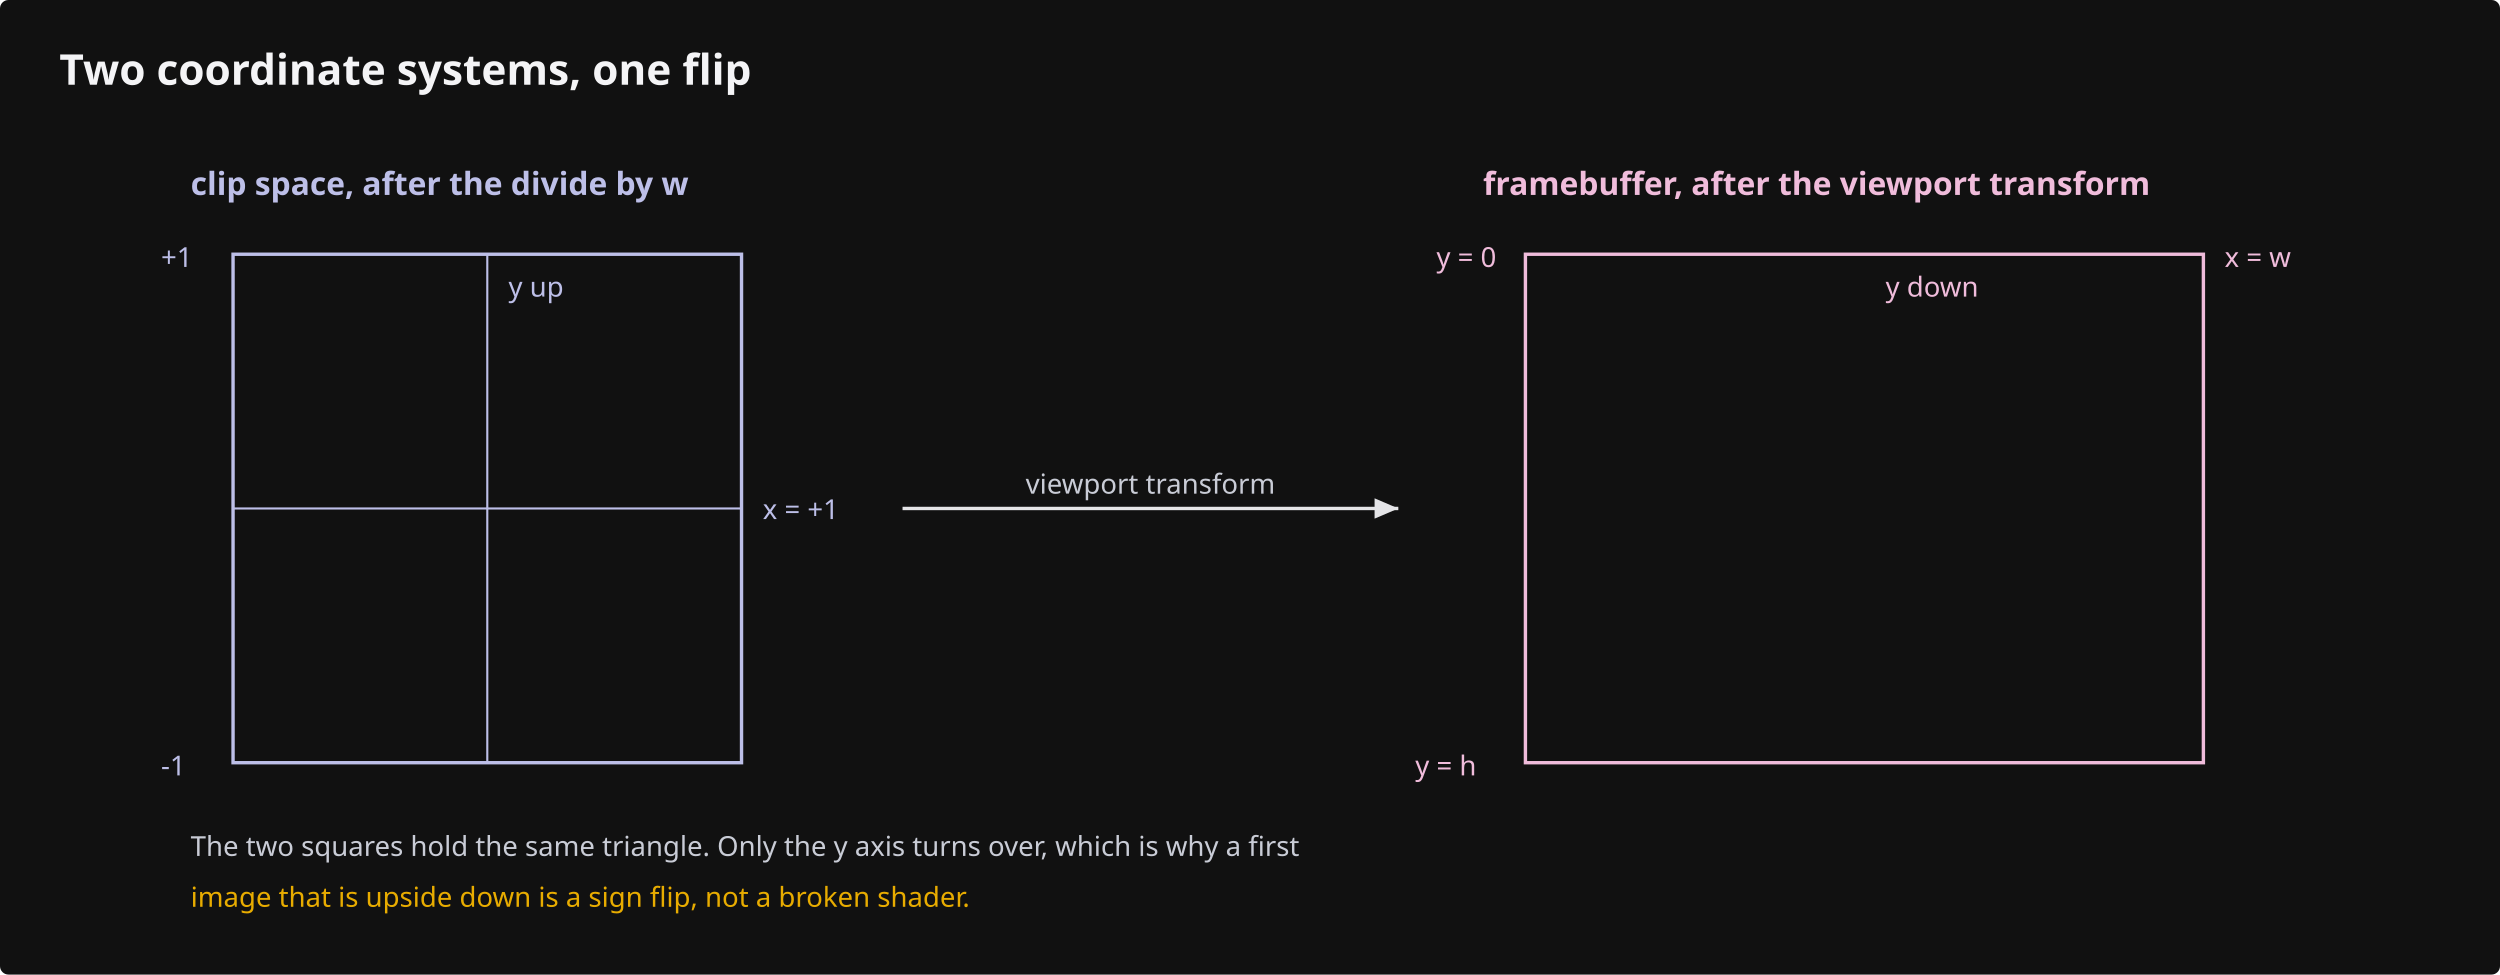
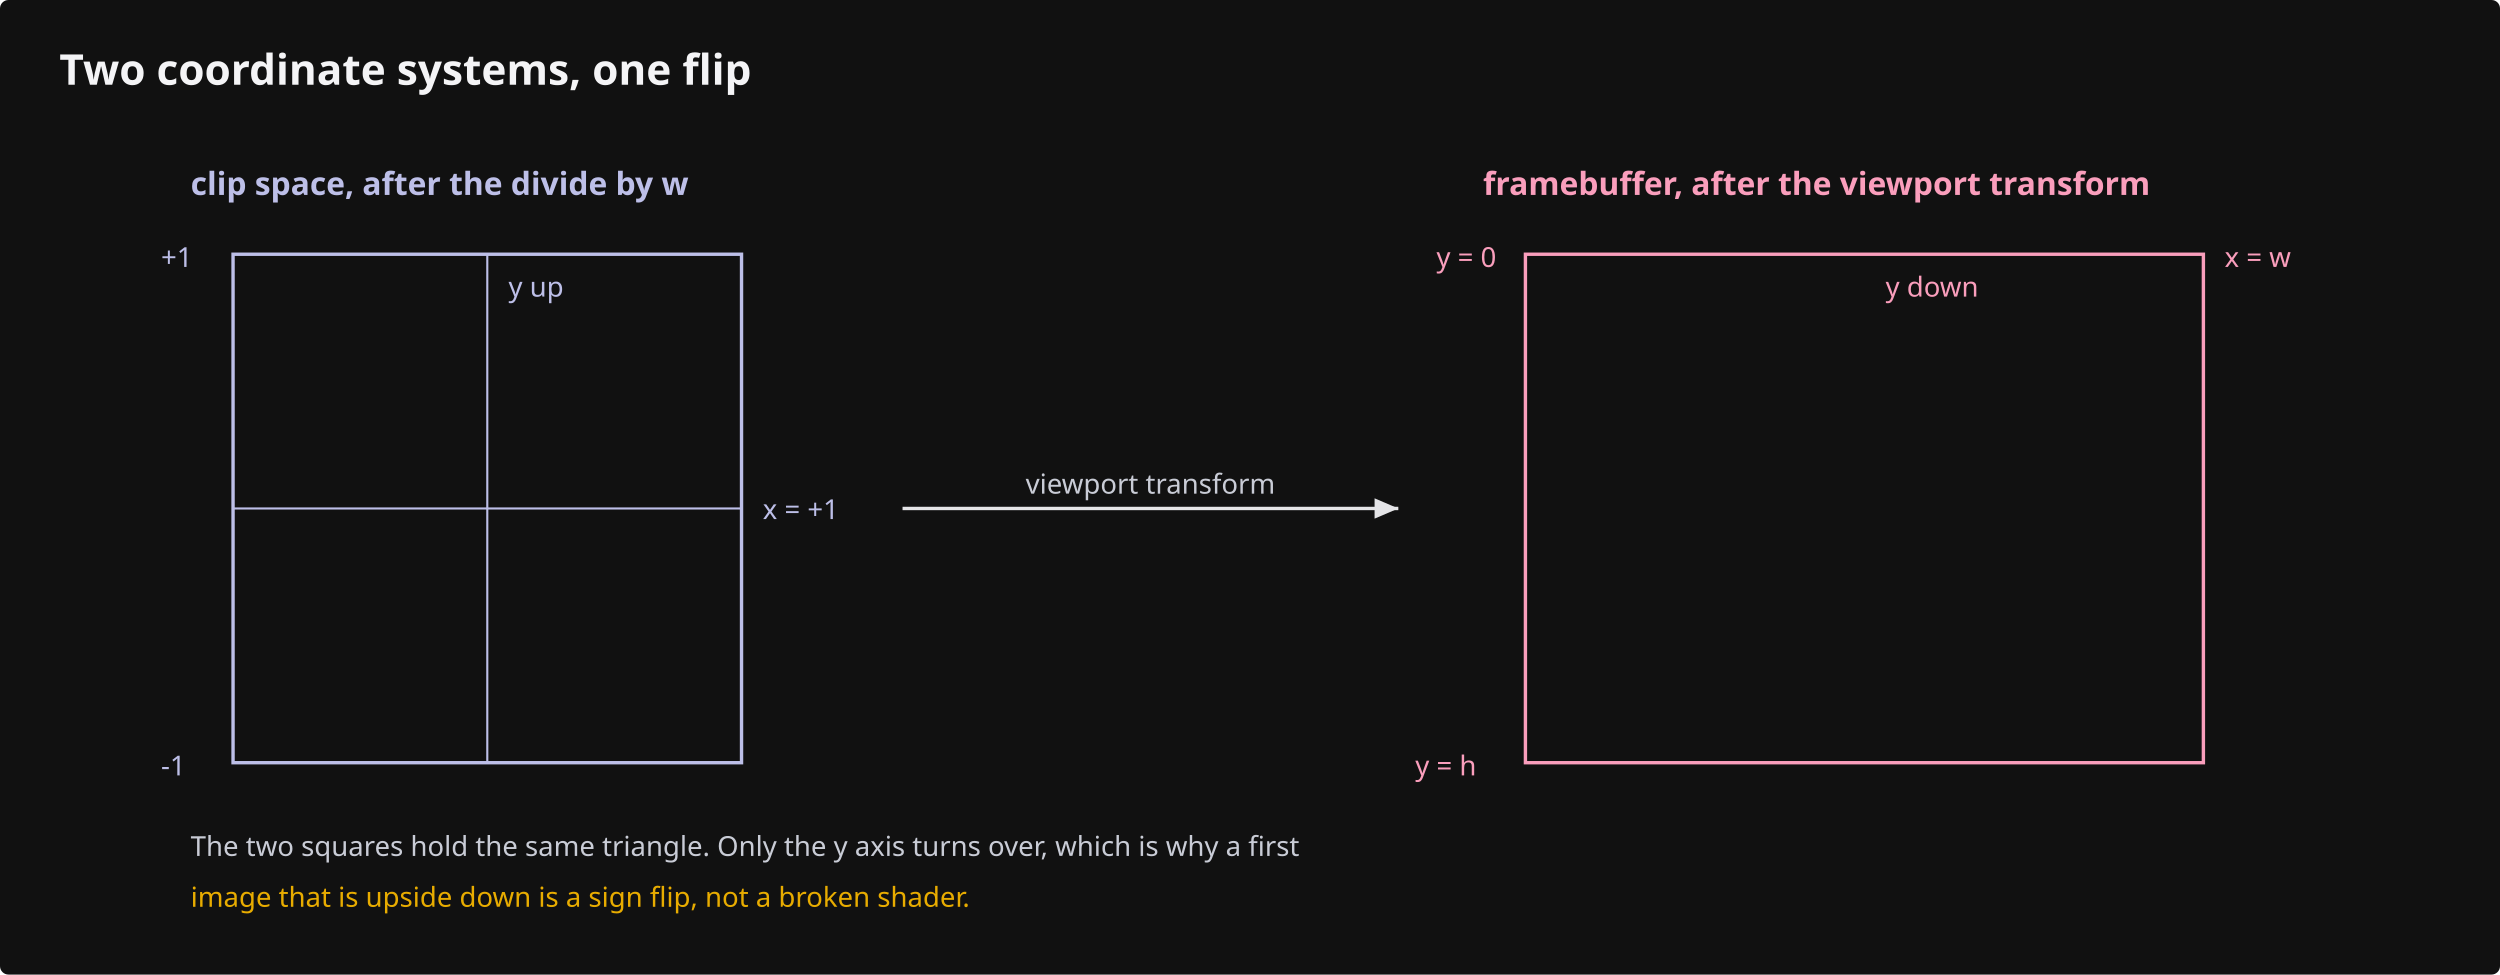
<svg xmlns="http://www.w3.org/2000/svg" viewBox="0 0 1180 460" role="img" aria-labelledby="t d">
  <defs>
    <marker id="a" markerWidth="9" markerHeight="9" refX="7" refY="3" orient="auto">
      <path d="M0,0 L7,3 L0,6" fill="#e4e4e7" />
    </marker>
  </defs>
  <style>text{font-family:system-ui,sans-serif;fill:#f4f4f6;font-size:13px}.h{font-size:20px;font-weight:700}.l{font-size:15px;font-weight:650}.s{font-size:13px;fill:#c9ccd6}.m{font-family:"DejaVu Sans Mono","Liberation Mono",monospace;font-size:12.5px;fill:#f4f4f6}.ar{fill:none;stroke:#e4e4e7;stroke-width:1.6;marker-end:url(#a)}.dash{fill:none;stroke:#e07a26;stroke-width:1.8;stroke-dasharray:7 5}</style>
  <rect width="100%" height="100%" rx="4" fill="#111111" />
  <text class="h" xml:space="preserve" x="28.0" y="40.0" textLength="326.6" lengthAdjust="spacingAndGlyphs">Two coordinate systems, one flip</text>
  <text class="l" xml:space="preserve" x="90.0" y="92.0" style="fill:#bdbfe8" textLength="235.6" lengthAdjust="spacingAndGlyphs">clip space, after the divide by w</text>
  <rect x="110.0" y="120.0" width="240.0" height="240.0" fill="none" stroke="#bdbfe8" stroke-width="1.6" />
  <line x1="110.0" y1="240.0" x2="350.0" y2="240.0" stroke="#bdbfe8" stroke-width="1" />
  <line x1="230.0" y1="120.0" x2="230.0" y2="360.0" stroke="#bdbfe8" stroke-width="1" />
  <text class="s" xml:space="preserve" x="76.0" y="126.0" style="fill:#bdbfe8" textLength="14.9" lengthAdjust="spacingAndGlyphs">+1</text>
  <text class="s" xml:space="preserve" x="76.0" y="366.0" style="fill:#bdbfe8" textLength="11.6" lengthAdjust="spacingAndGlyphs">-1</text>
  <text class="s" xml:space="preserve" x="360.0" y="245.0" style="fill:#bdbfe8" textLength="35.9" lengthAdjust="spacingAndGlyphs">x = +1</text>
  <text class="s" xml:space="preserve" x="240.0" y="140.0" style="fill:#bdbfe8" textLength="26.0" lengthAdjust="spacingAndGlyphs">y up</text>
-   <text class="l" xml:space="preserve" x="700.0" y="92.0" style="fill:#f0bcdb" textLength="314.6" lengthAdjust="spacingAndGlyphs">framebuffer, after the viewport transform</text>
-   <rect x="720.0" y="120.0" width="320.0" height="240.0" fill="none" stroke="#f0bcdb" stroke-width="1.6" />
-   <text class="s" xml:space="preserve" x="678.0" y="126.0" style="fill:#f0bcdb" textLength="28.4" lengthAdjust="spacingAndGlyphs">y = 0</text>
-   <text class="s" xml:space="preserve" x="668.0" y="366.0" style="fill:#f0bcdb" textLength="28.8" lengthAdjust="spacingAndGlyphs">y = h</text>
-   <text class="s" xml:space="preserve" x="1050.0" y="126.0" style="fill:#f0bcdb" textLength="31.6" lengthAdjust="spacingAndGlyphs">x = w</text>
-   <text class="s" xml:space="preserve" x="890.0" y="140.0" style="fill:#f0bcdb" textLength="43.8" lengthAdjust="spacingAndGlyphs">y down</text>
+   <text class="l" xml:space="preserve" x="700.0" y="92.0" style="fill:#fa9ebc" textLength="314.6" lengthAdjust="spacingAndGlyphs">framebuffer, after the viewport transform</text>
+   <rect x="720.0" y="120.0" width="320.0" height="240.0" fill="none" stroke="#fa9ebc" stroke-width="1.6" />
+   <text class="s" xml:space="preserve" x="678.0" y="126.0" style="fill:#fa9ebc" textLength="28.4" lengthAdjust="spacingAndGlyphs">y = 0</text>
+   <text class="s" xml:space="preserve" x="668.0" y="366.0" style="fill:#fa9ebc" textLength="28.8" lengthAdjust="spacingAndGlyphs">y = h</text>
+   <text class="s" xml:space="preserve" x="1050.0" y="126.0" style="fill:#fa9ebc" textLength="31.6" lengthAdjust="spacingAndGlyphs">x = w</text>
+   <text class="s" xml:space="preserve" x="890.0" y="140.0" style="fill:#fa9ebc" textLength="43.8" lengthAdjust="spacingAndGlyphs">y down</text>
  <path class="ar" d="M426.0,240.0 L660.0,240.0" />
  <text class="s" xml:space="preserve" x="543.0" y="233.0" text-anchor="middle" textLength="117.6" lengthAdjust="spacingAndGlyphs">viewport transform</text>
  <text class="s" xml:space="preserve" x="90.0" y="404.0" textLength="522.4" lengthAdjust="spacingAndGlyphs">The two squares hold the same triangle. Only the y axis turns over, which is why a first</text>
  <text class="s" xml:space="preserve" x="90.0" y="428.0" style="fill:#e8ac00" textLength="367.1" lengthAdjust="spacingAndGlyphs">image that is upside down is a sign flip, not a broken shader.</text>
</svg>
